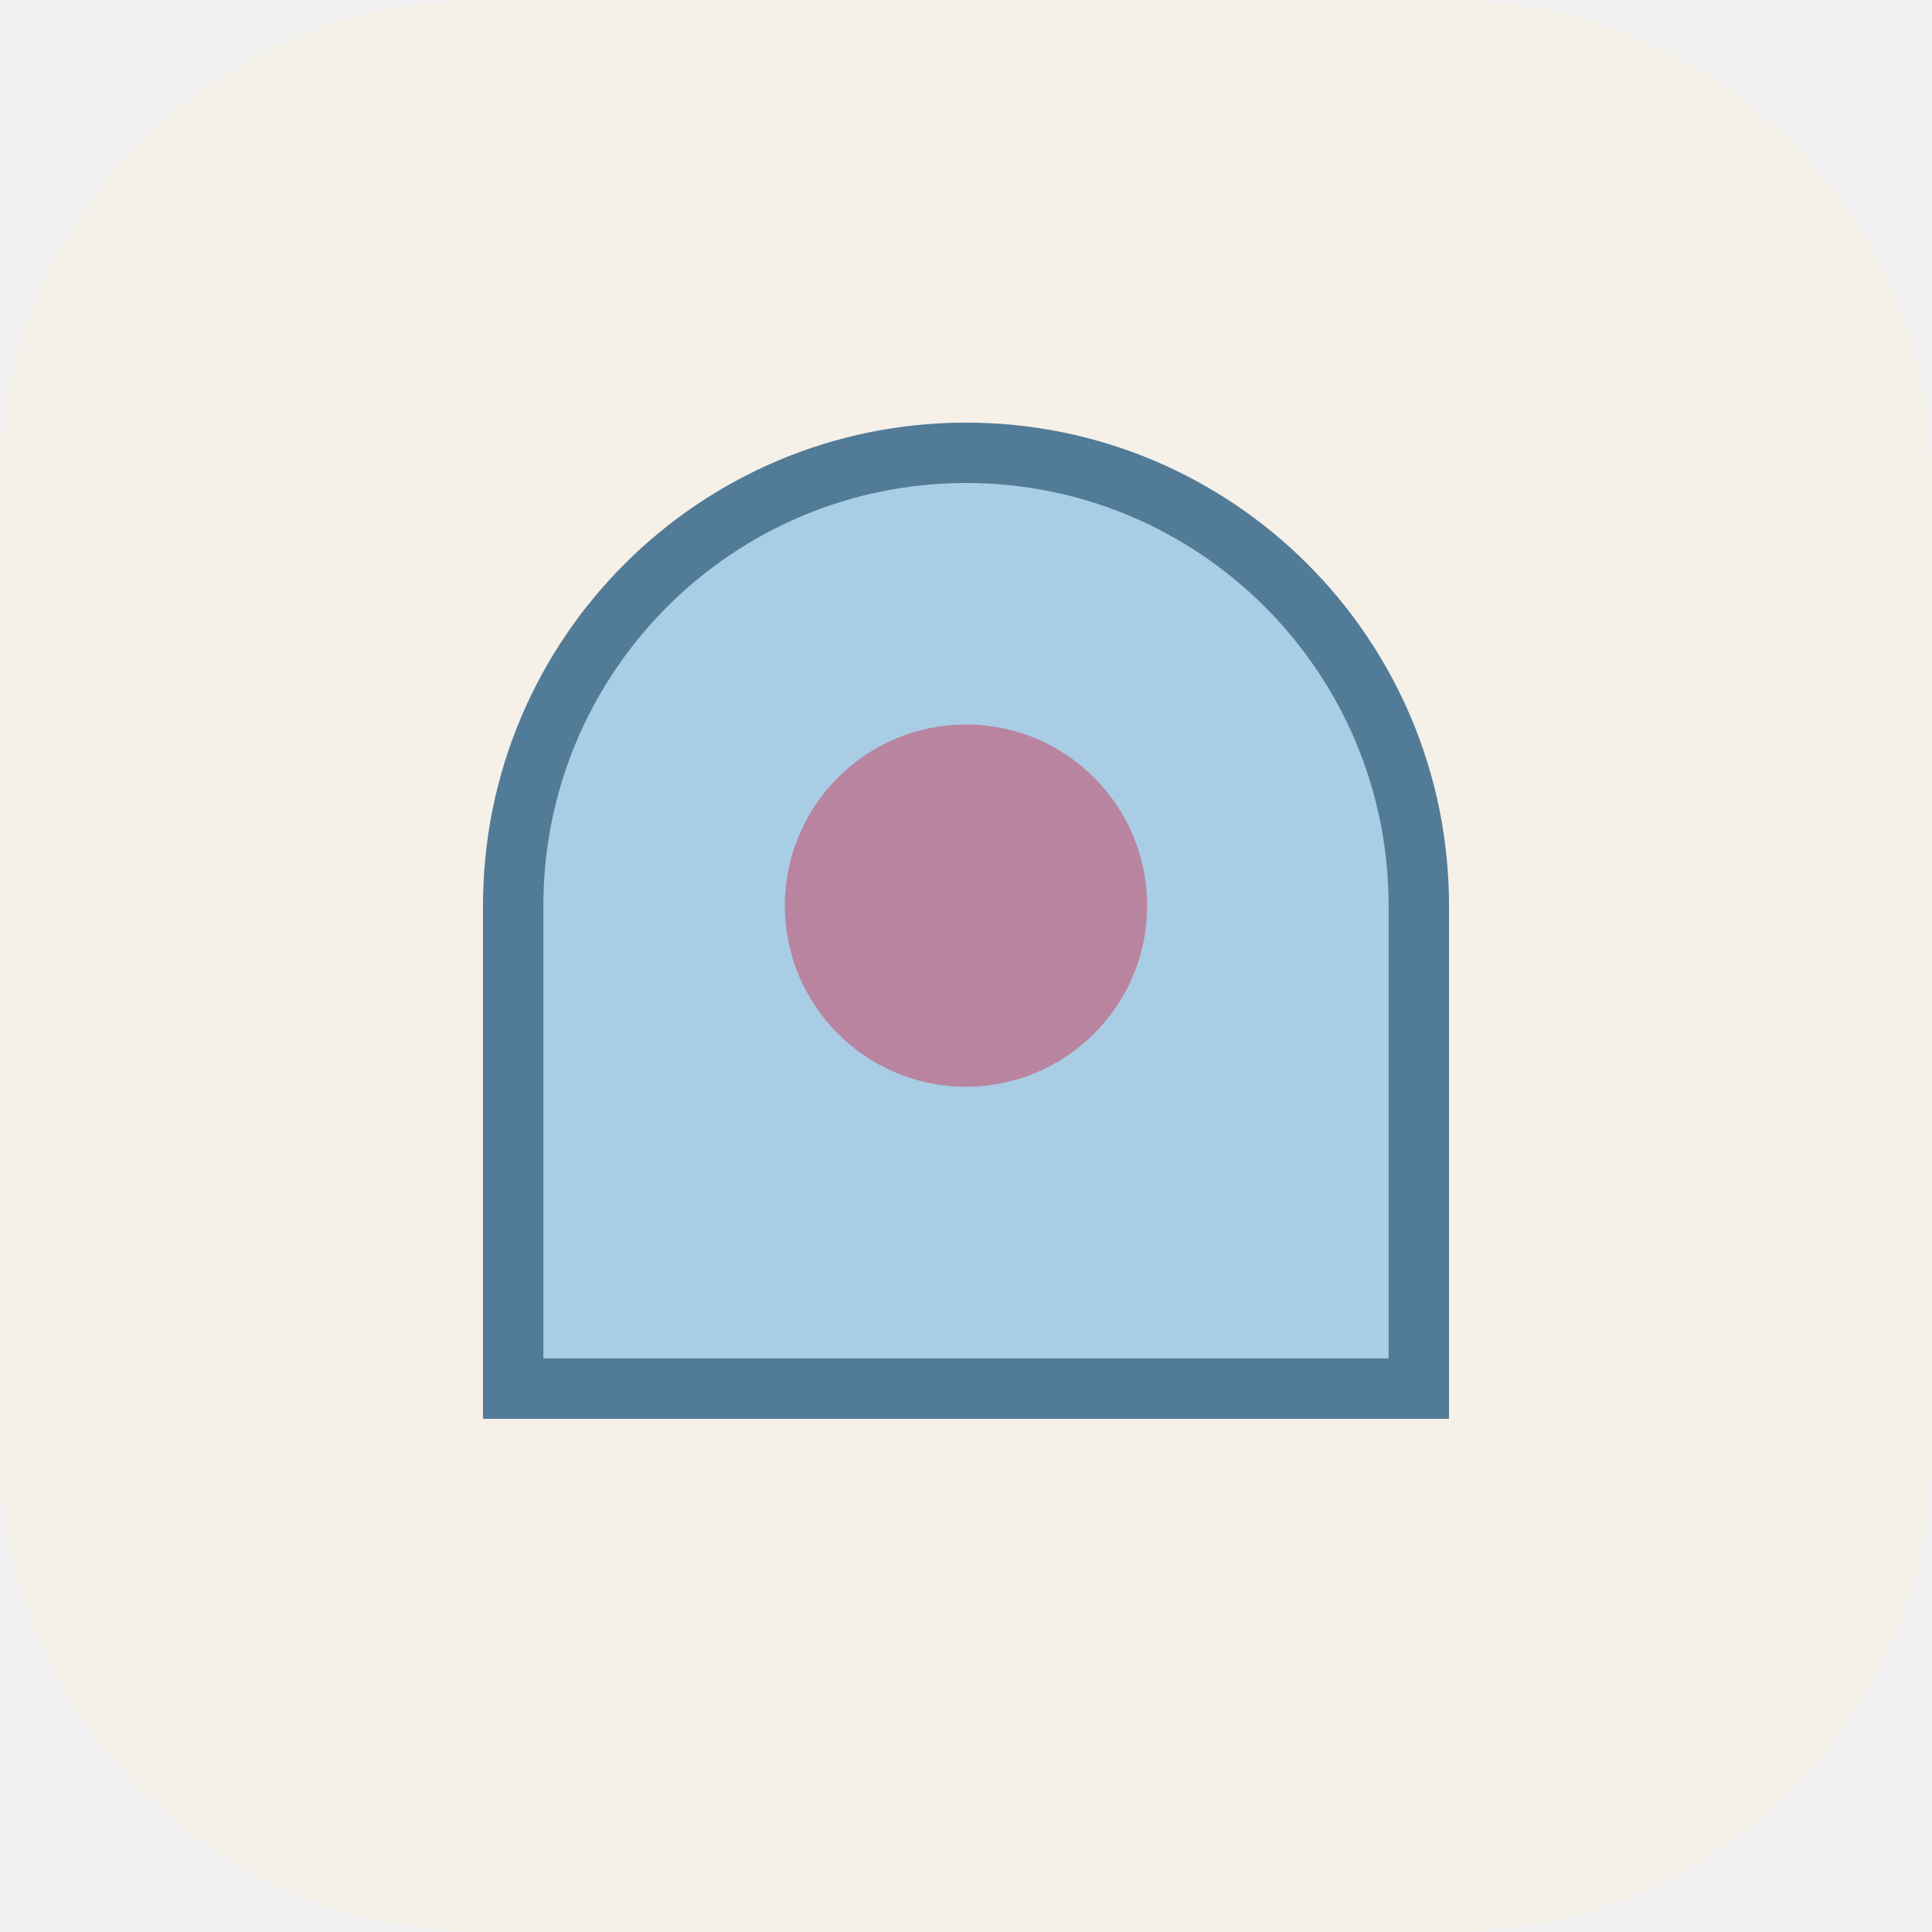
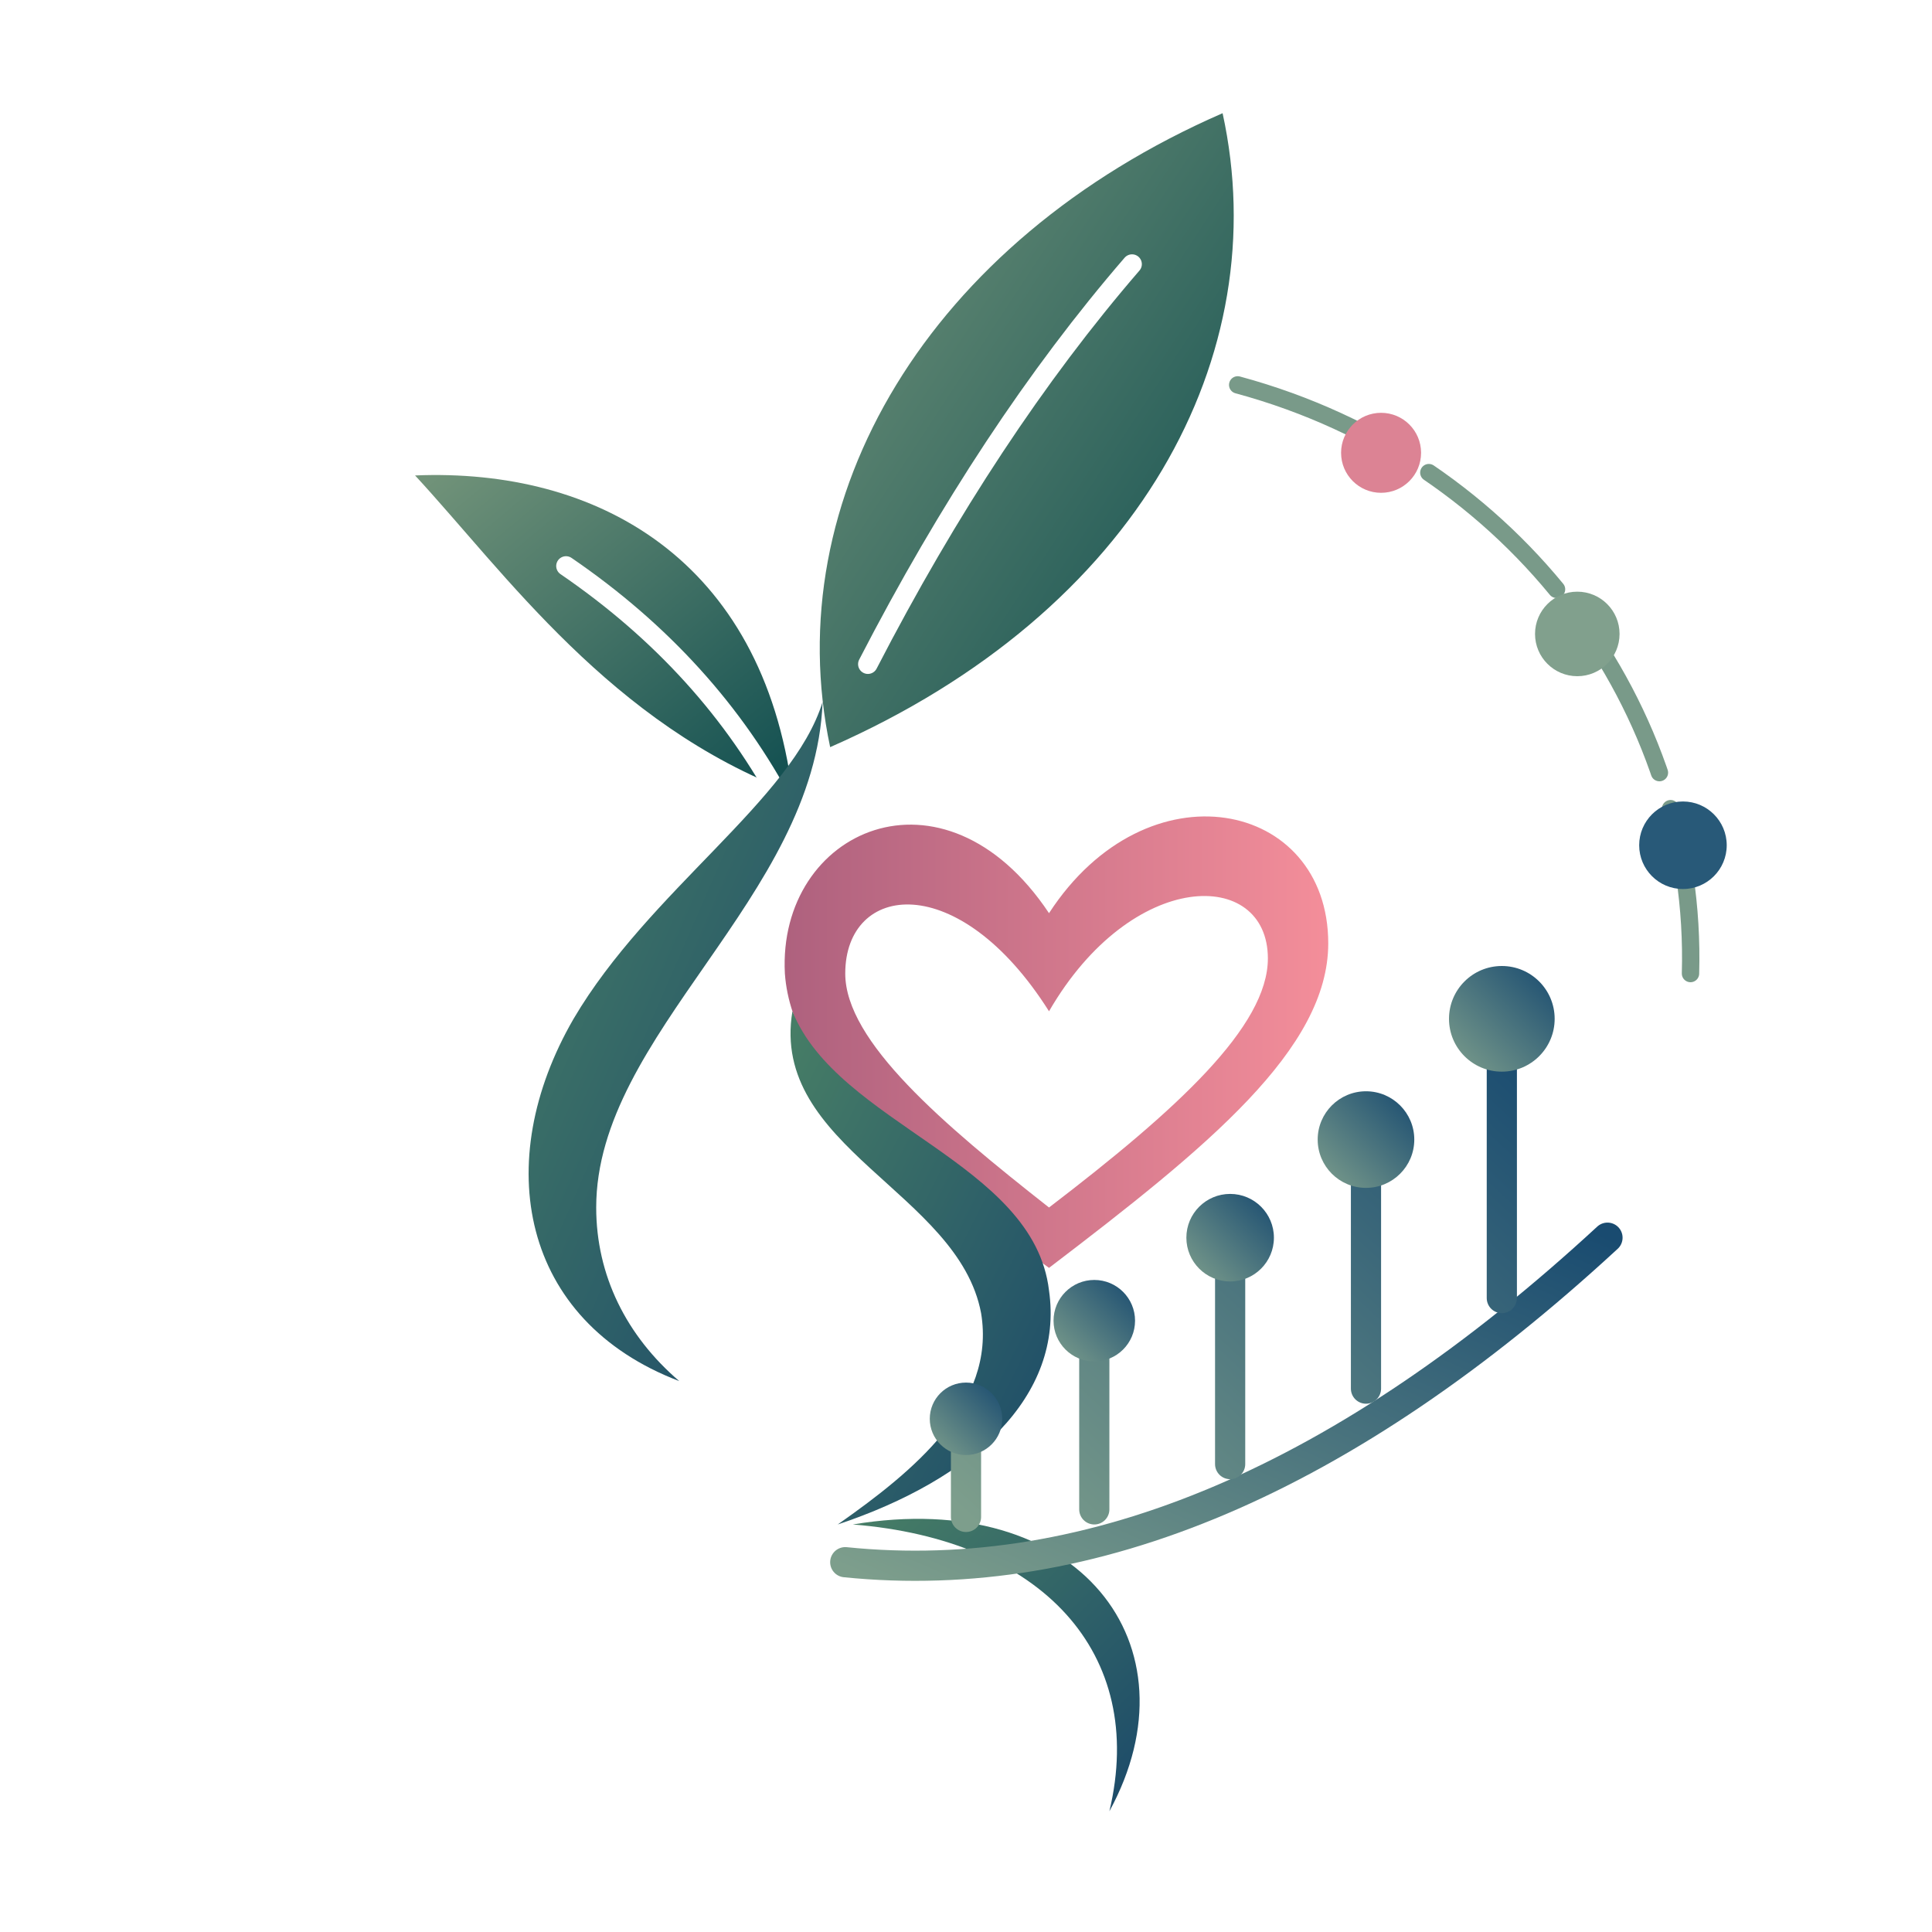
- <svg xmlns="http://www.w3.org/2000/svg" viewBox="0 0 64 64">
-   <rect width="64" height="64" rx="16" fill="#f5f0e8" />
-   <path d="M17 46V30a15 15 0 0 1 30 0v16Z" fill="#a9cde5" stroke="#527b97" stroke-width="2" />
-   <circle cx="32" cy="30" r="6" fill="#b984a0" />
+ <svg xmlns="http://www.w3.org/2000/svg" viewBox="0 0 256 256" role="img" aria-label="Personal website logo: leaves, pink heart and rising data points">
+   <defs>
+     <linearGradient id="leaf" x1="0" y1="0" x2="1" y2="1">
+       <stop stop-color="#73947a" />
+       <stop offset="1" stop-color="#104e50" />
+     </linearGradient>
+     <linearGradient id="stem" x1="0" y1="0" x2="1" y2="1">
+       <stop stop-color="#477e66" />
+       <stop offset="1" stop-color="#1b4969" />
+     </linearGradient>
+     <linearGradient id="pink" x1="0" y1="0" x2="1" y2="0">
+       <stop stop-color="#ae617e" />
+       <stop offset="1" stop-color="#f48e9a" />
+     </linearGradient>
+     <linearGradient id="data" x1="0" y1="1" x2="1" y2="0">
+       <stop stop-color="#7d9e8c" />
+       <stop offset="1" stop-color="#194b70" />
+     </linearGradient>
+   </defs>
+   <rect x="0" y="0" width="256" height="256" fill="#ffffff" />
+   <path fill="url(#leaf)" d="M105 105C81 96 67 76 55 63c24-1 46 11 50 42Z" />
+   <path fill="url(#leaf)" d="M110 99C103 66 123 32 162 15c7 32-11 66-52 84Z" />
+   <path fill="none" stroke="#fff" stroke-width="2.6" stroke-linecap="round" d="M75 75q19 13 29 32M115 88q16-31 35-53" />
+   <path fill="url(#stem)" d="M109 93C108 119 79 137 79 160c0 9 4 17 11 23-21-8-25-29-14-48 10-17 29-29 33-42Z" />
+   <path fill="url(#pink)" fill-rule="evenodd" d="M139 121C125 100 103 110 104 129c1 14 17 26 35 39 21-16 37-29 37-43 0-19-24-24-37-4Zm0 13c-12-19-27-17-27-5 0 9 13 20 27 31 17-13 29-24 29-33 0-12-18-12-29 7Z" />
+   <path fill="url(#stem)" d="M105 134c-3 18 22 24 25 40 2 12-9 21-19 28 18-6 30-17 28-31-2-17-28-22-34-37Z" />
+   <path fill="url(#stem)" d="M113 202c25 2 39 17 34 38 12-22-4-43-34-38Z" />
+   <path d="M112 207Q161 212 213 164" fill="none" stroke="url(#data)" stroke-width="4" stroke-linecap="round" />
+   <g stroke="url(#data)" stroke-width="4" stroke-linecap="round">
+     <path d="M128 201v-13M145 200v-25M163 194v-30M181 184v-33M199 172v-37" />
+   </g>
+   <g fill="url(#data)">
+     <circle cx="128" cy="188" r="4.8" />
+     <circle cx="145" cy="175" r="5.4" />
+     <circle cx="163" cy="164" r="5.8" />
+     <circle cx="181" cy="151" r="6.4" />
+     <circle cx="199" cy="135" r="7" />
+   </g>
+   <path d="M164 51C201 61 225 94 224 129" fill="none" stroke="#799a89" stroke-width="2.3" stroke-linecap="round" stroke-dasharray="23 5" />
+   <circle cx="183" cy="60" r="5.3" fill="#dc8394" />
+   <circle cx="209" cy="84" r="5.6" fill="#81a08d" />
+   <circle cx="223" cy="112" r="5.8" fill="#285978" />
</svg>
